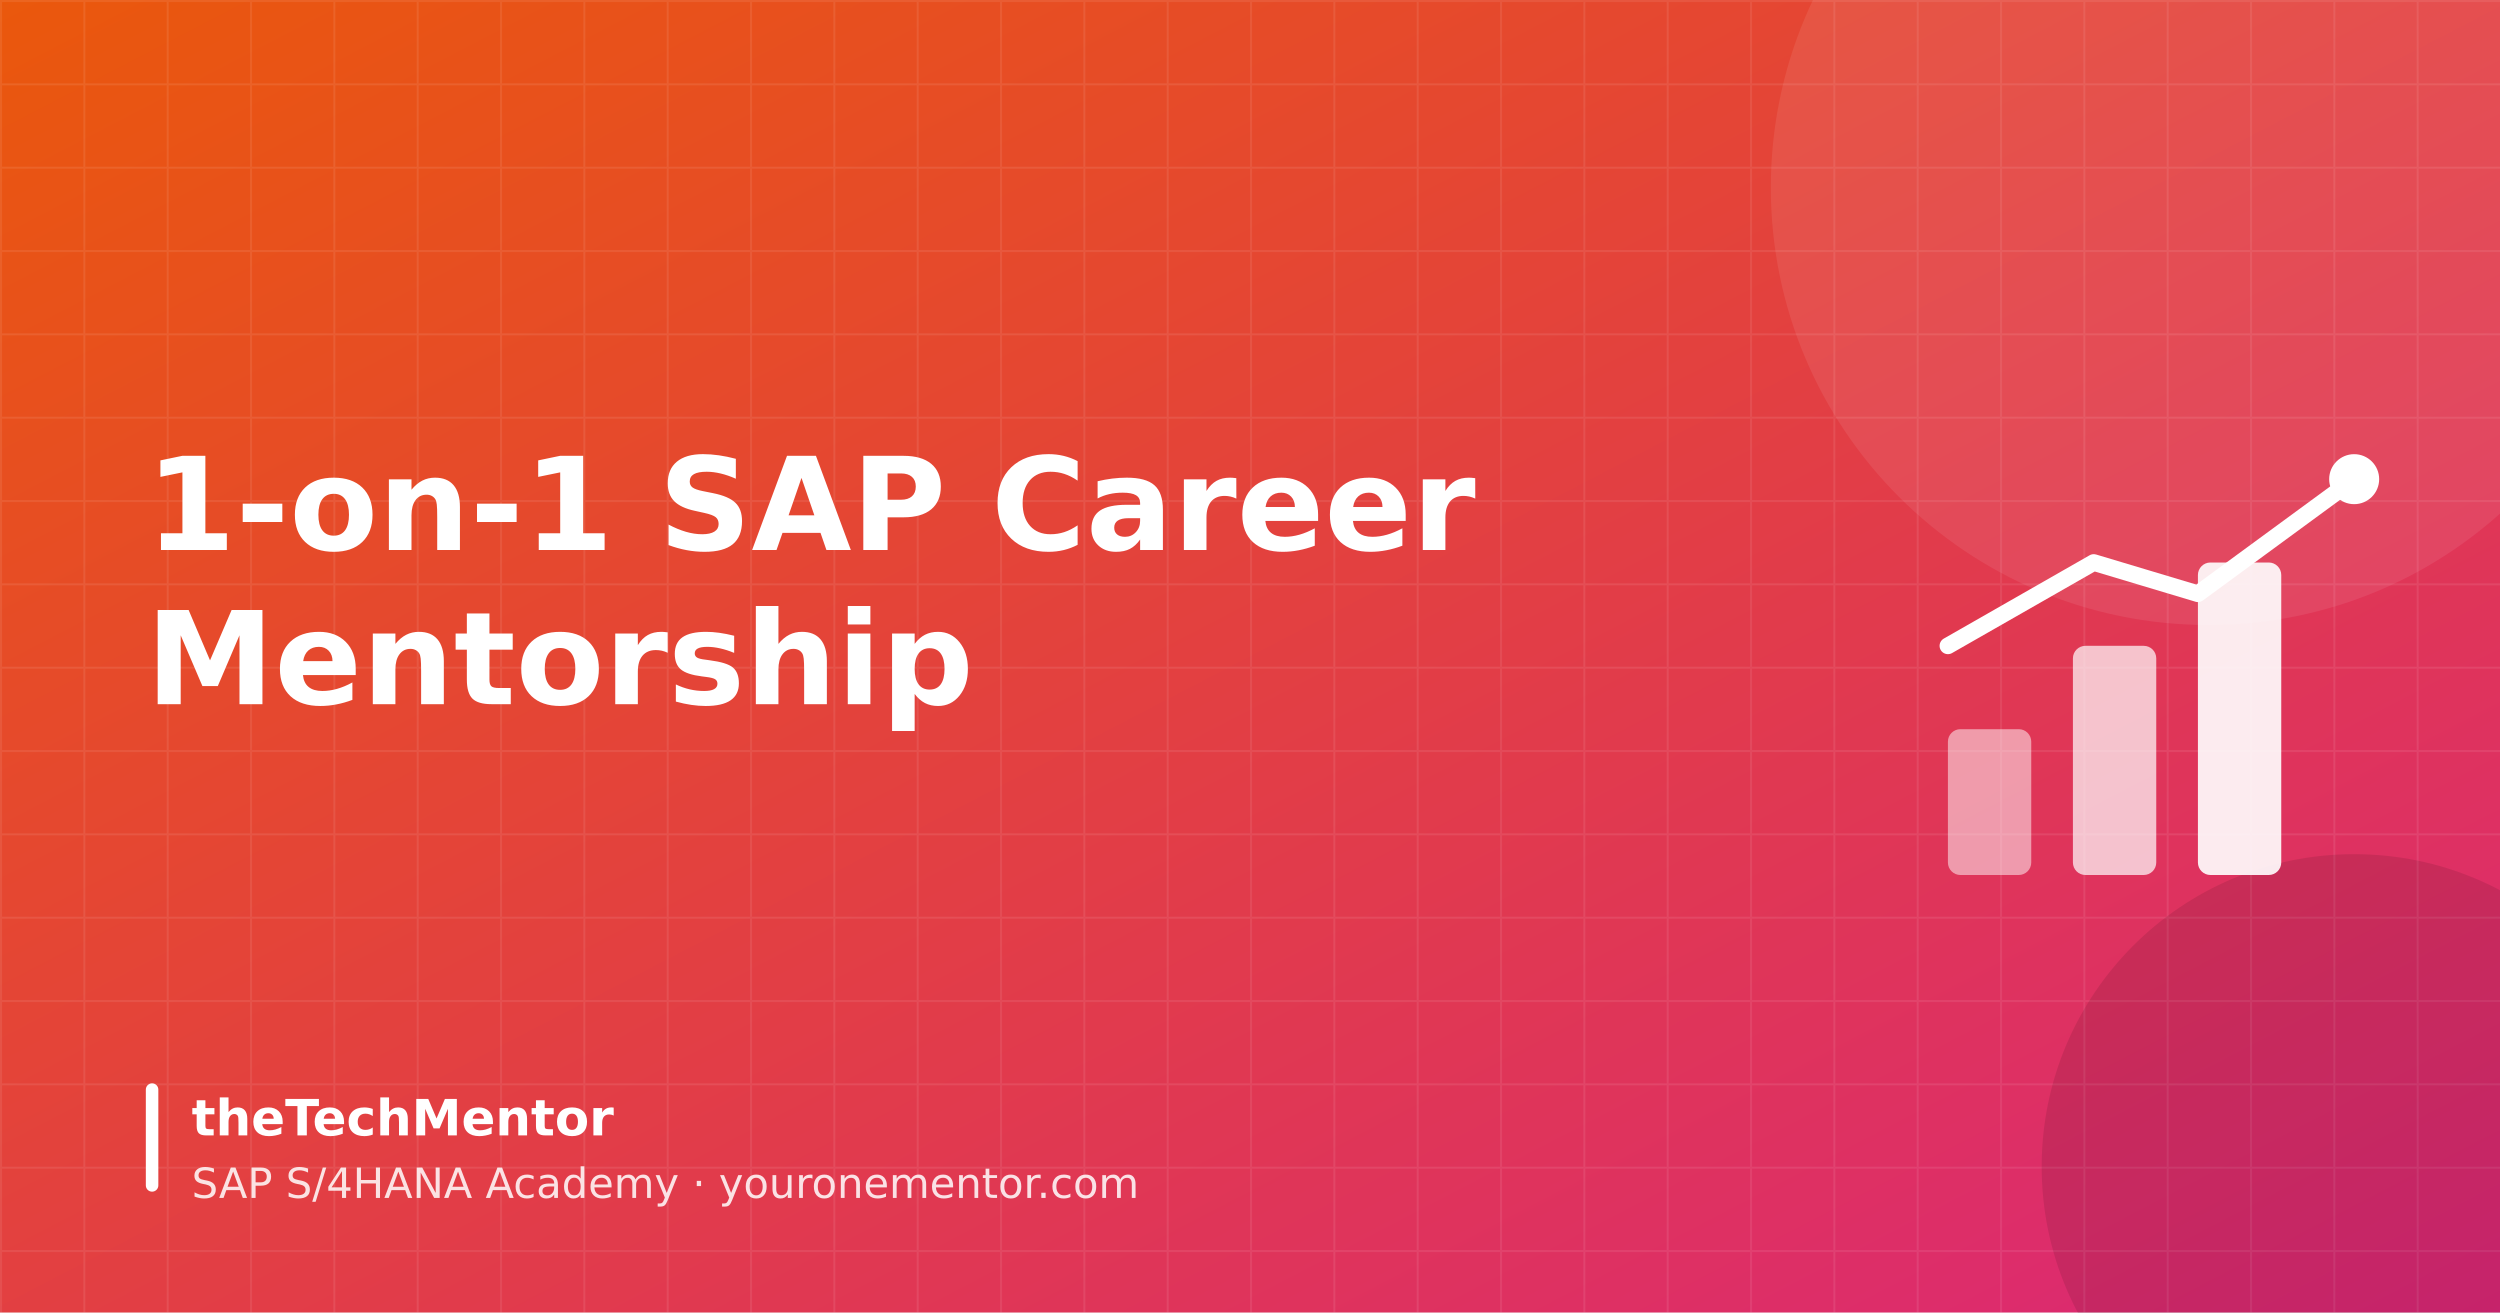
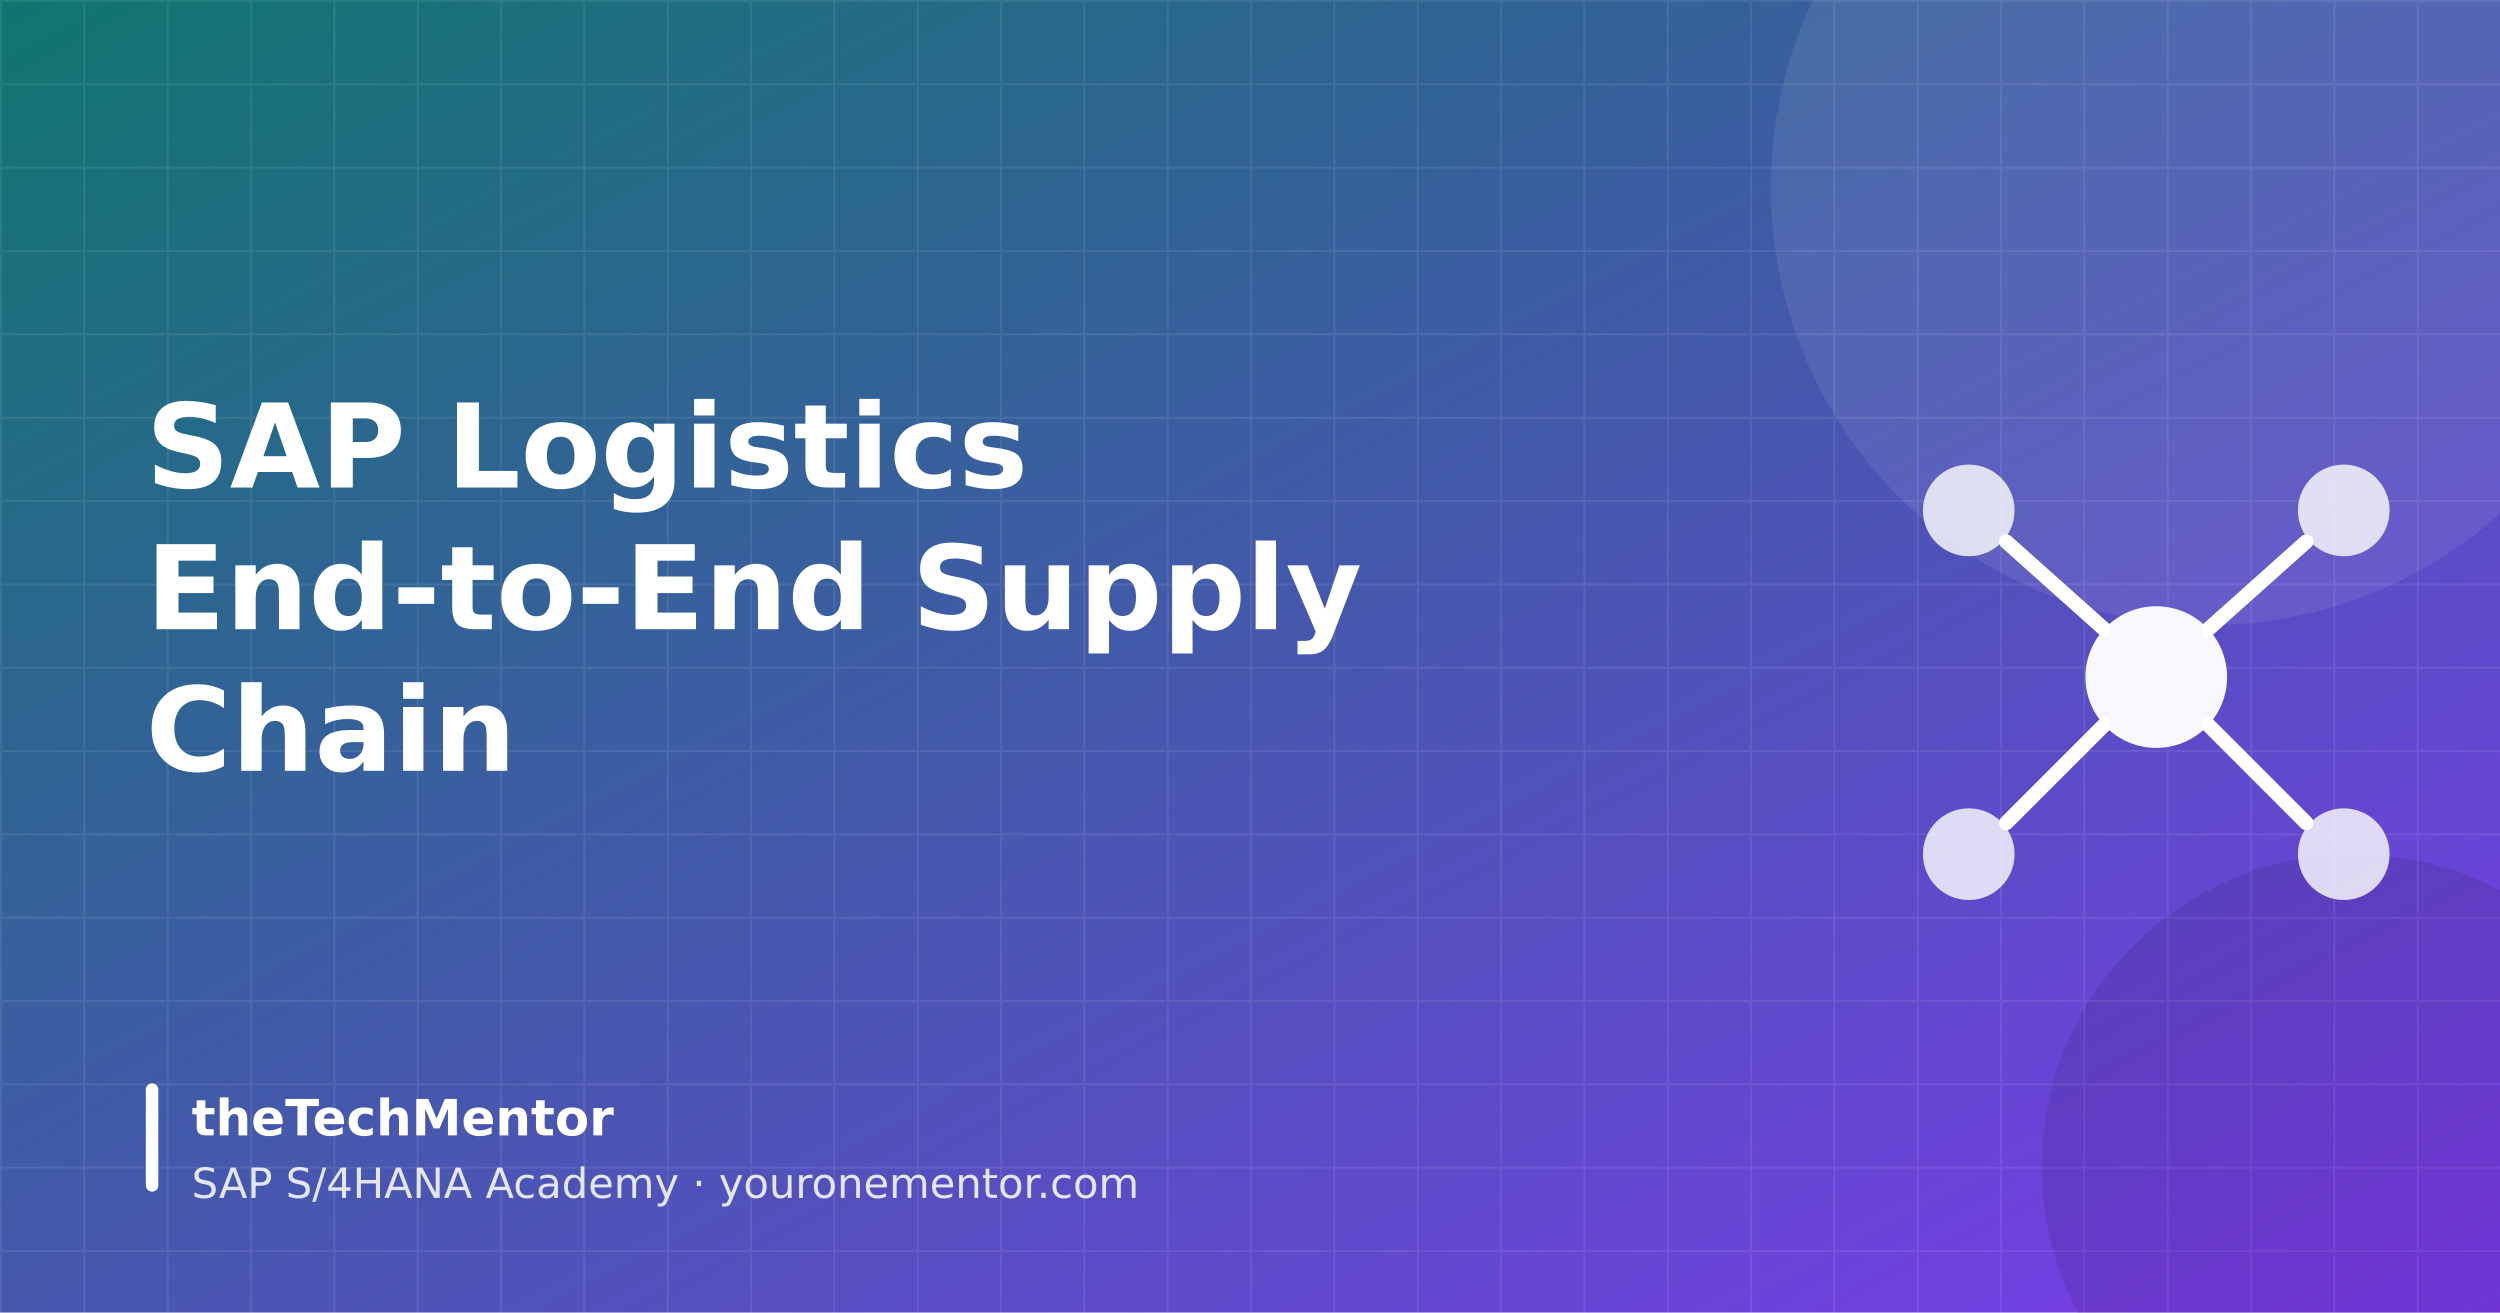
<svg xmlns="http://www.w3.org/2000/svg" width="1200" height="630" viewBox="0 0 1200 630">
  <defs>
    <linearGradient id="bg" x1="0" y1="0" x2="1" y2="1">
-       <stop offset="0" stop-color="#ea580c" />
-       <stop offset="1" stop-color="#db2777" />
+       <stop offset="0" stop-color="#0f766e" />
+       <stop offset="1" stop-color="#7c3aed" />
    </linearGradient>
    <pattern id="grid" width="40" height="40" patternUnits="userSpaceOnUse">
      <path d="M40 0 H0 V40" fill="none" stroke="#ffffff" stroke-opacity=".08" stroke-width="2" />
    </pattern>
  </defs>
  <rect width="1200" height="630" fill="url(#bg)" />
  <rect width="1200" height="630" fill="url(#grid)" />
  <circle cx="1060" cy="90" r="210" fill="#ffffff" opacity=".08" />
  <circle cx="1130" cy="560" r="150" fill="#000000" opacity=".10" />
-   <text x="70" y="264" font-family="DejaVu Sans, Inter, Arial, sans-serif" font-size="62" font-weight="800" fill="#ffffff">1-on-1 SAP Career</text>
-   <text x="70" y="338" font-family="DejaVu Sans, Inter, Arial, sans-serif" font-size="62" font-weight="800" fill="#ffffff">Mentorship</text>
+   <text x="70" y="234" font-family="DejaVu Sans, Inter, Arial, sans-serif" font-size="56" font-weight="800" fill="#ffffff">SAP Logistics</text>
+   <text x="70" y="302" font-family="DejaVu Sans, Inter, Arial, sans-serif" font-size="56" font-weight="800" fill="#ffffff">End-to-End Supply</text>
+   <text x="70" y="370" font-family="DejaVu Sans, Inter, Arial, sans-serif" font-size="56" font-weight="800" fill="#ffffff">Chain</text>
  <g transform="translate(905 200)">
-     <rect x="30" y="150" width="40" height="70" rx="6" fill="#fff" opacity=".5" />
-     <rect x="90" y="110" width="40" height="110" rx="6" fill="#fff" opacity=".7" />
-     <rect x="150" y="70" width="40" height="150" rx="6" fill="#fff" opacity=".9" />
-     <path d="M30 110 L100 70 L150 85 L225 30" stroke="#fff" stroke-width="8" fill="none" stroke-linecap="round" stroke-linejoin="round" />
-     <circle cx="225" cy="30" r="12" fill="#fff" />
+     <circle cx="130" cy="125" r="34" fill="#fff" opacity=".95" />
+     <circle cx="40" cy="45" r="22" fill="#fff" opacity=".8" />
+     <circle cx="220" cy="45" r="22" fill="#fff" opacity=".8" />
+     <circle cx="40" cy="210" r="22" fill="#fff" opacity=".8" />
+     <circle cx="220" cy="210" r="22" fill="#fff" opacity=".8" />
+     <path d="M58 60 L105 102 M202 60 L155 102 M58 195 L105 148 M202 195 L155 148" stroke="#fff" stroke-width="7" stroke-linecap="round" />
  </g>
  <rect x="70" y="520" width="6" height="52" rx="3" fill="#ffffff" />
  <text x="92" y="545" font-family="DejaVu Sans, Inter, Arial, sans-serif" font-size="24" font-weight="700" fill="#ffffff">theTechMentor</text>
  <text x="92" y="575" font-family="DejaVu Sans, Inter, Arial, sans-serif" font-size="20" fill="#ffffff" opacity=".85">SAP S/4HANA Academy · youronementor.com</text>
</svg>
